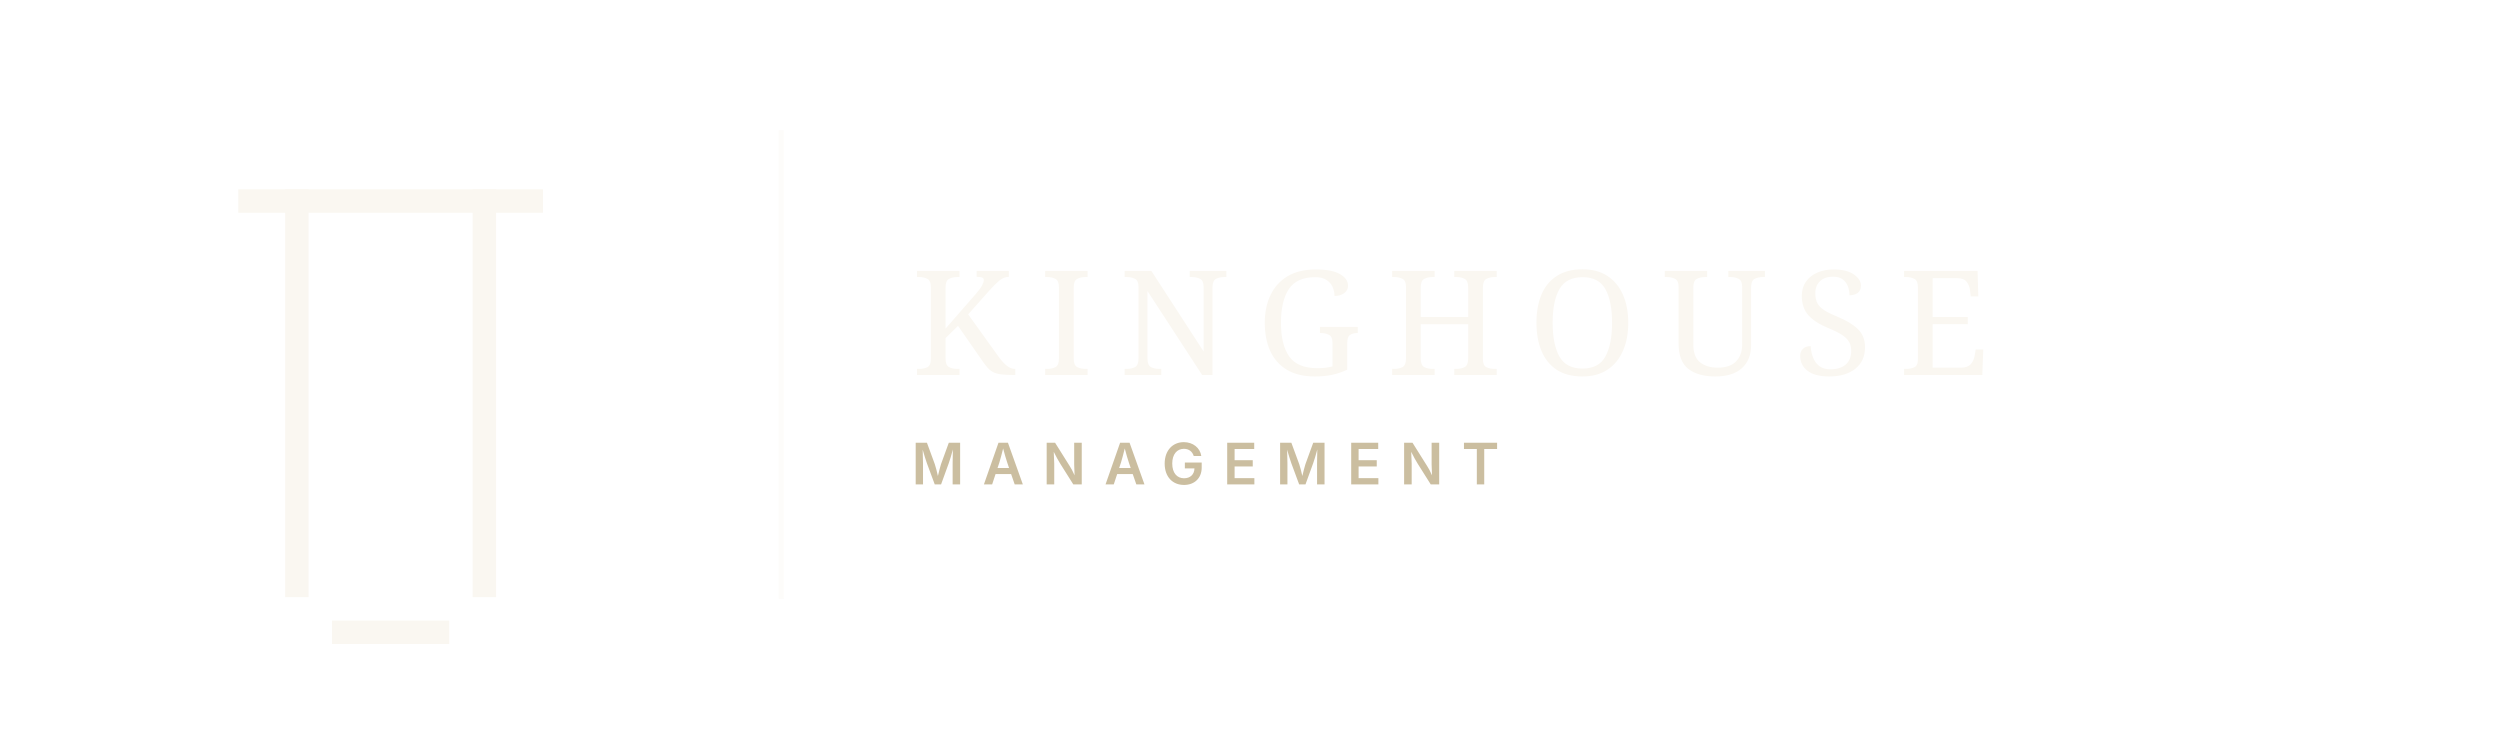
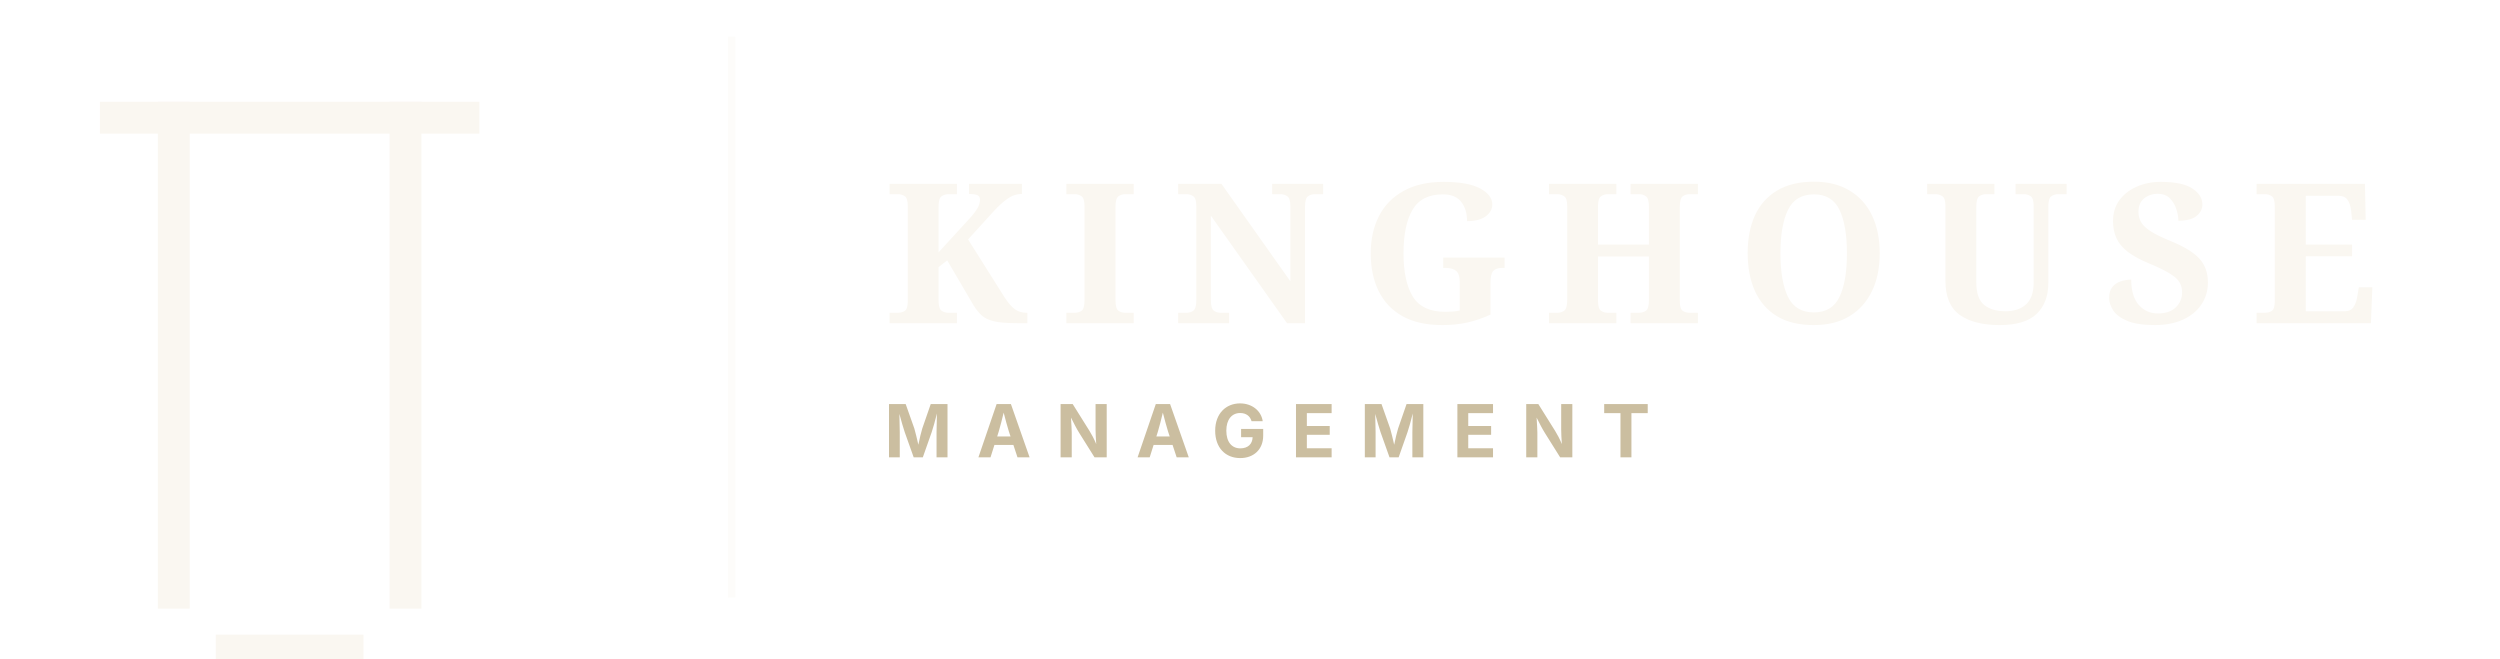
- <svg xmlns="http://www.w3.org/2000/svg" viewBox="0 0 480 140" width="480" height="140">
-   <g fill="none" stroke="#FAF7F1" stroke-width="5" stroke-linecap="square" transform="translate(30,26) scale(0.9)">
+ <svg xmlns="http://www.w3.org/2000/svg" viewBox="35 18 410 108" width="410" height="108">
+   <g fill="none" stroke="#FAF7F1" stroke-width="5.5" stroke-linecap="square" transform="translate(35,24) scale(0.95)">
    <line x1="20" y1="14" x2="80" y2="14" />
    <line x1="30" y1="14" x2="30" y2="96" />
    <line x1="70" y1="14" x2="70" y2="96" />
    <line x1="40" y1="106" x2="60" y2="106" />
  </g>
-   <line x1="150" y1="25" x2="150" y2="115" stroke="rgba(250,247,241,0.35)" stroke-width="1" />
-   <text x="175" y="72" font-family="'Cormorant Garamond', Georgia, serif" font-weight="500" font-size="28" letter-spacing="5" fill="#FAF7F1">KINGHOUSE</text>
-   <text x="175" y="93" font-family="'Inter', Helvetica, Arial, sans-serif" font-weight="600" font-size="11" letter-spacing="3.5" fill="#CBBEA0">MANAGEMENT</text>
+   <line x1="155" y1="24" x2="155" y2="116" stroke="rgba(250,247,241,0.35)" stroke-width="1.2" />
+   <text x="180" y="71" font-family="'Cormorant Garamond', Georgia, serif" font-weight="600" font-size="32" letter-spacing="5.5" fill="#FAF7F1">KINGHOUSE</text>
+   <text x="180" y="93" font-family="'Inter', Helvetica, Arial, sans-serif" font-weight="700" font-size="12" letter-spacing="4" fill="#CBBEA0">MANAGEMENT</text>
</svg>
